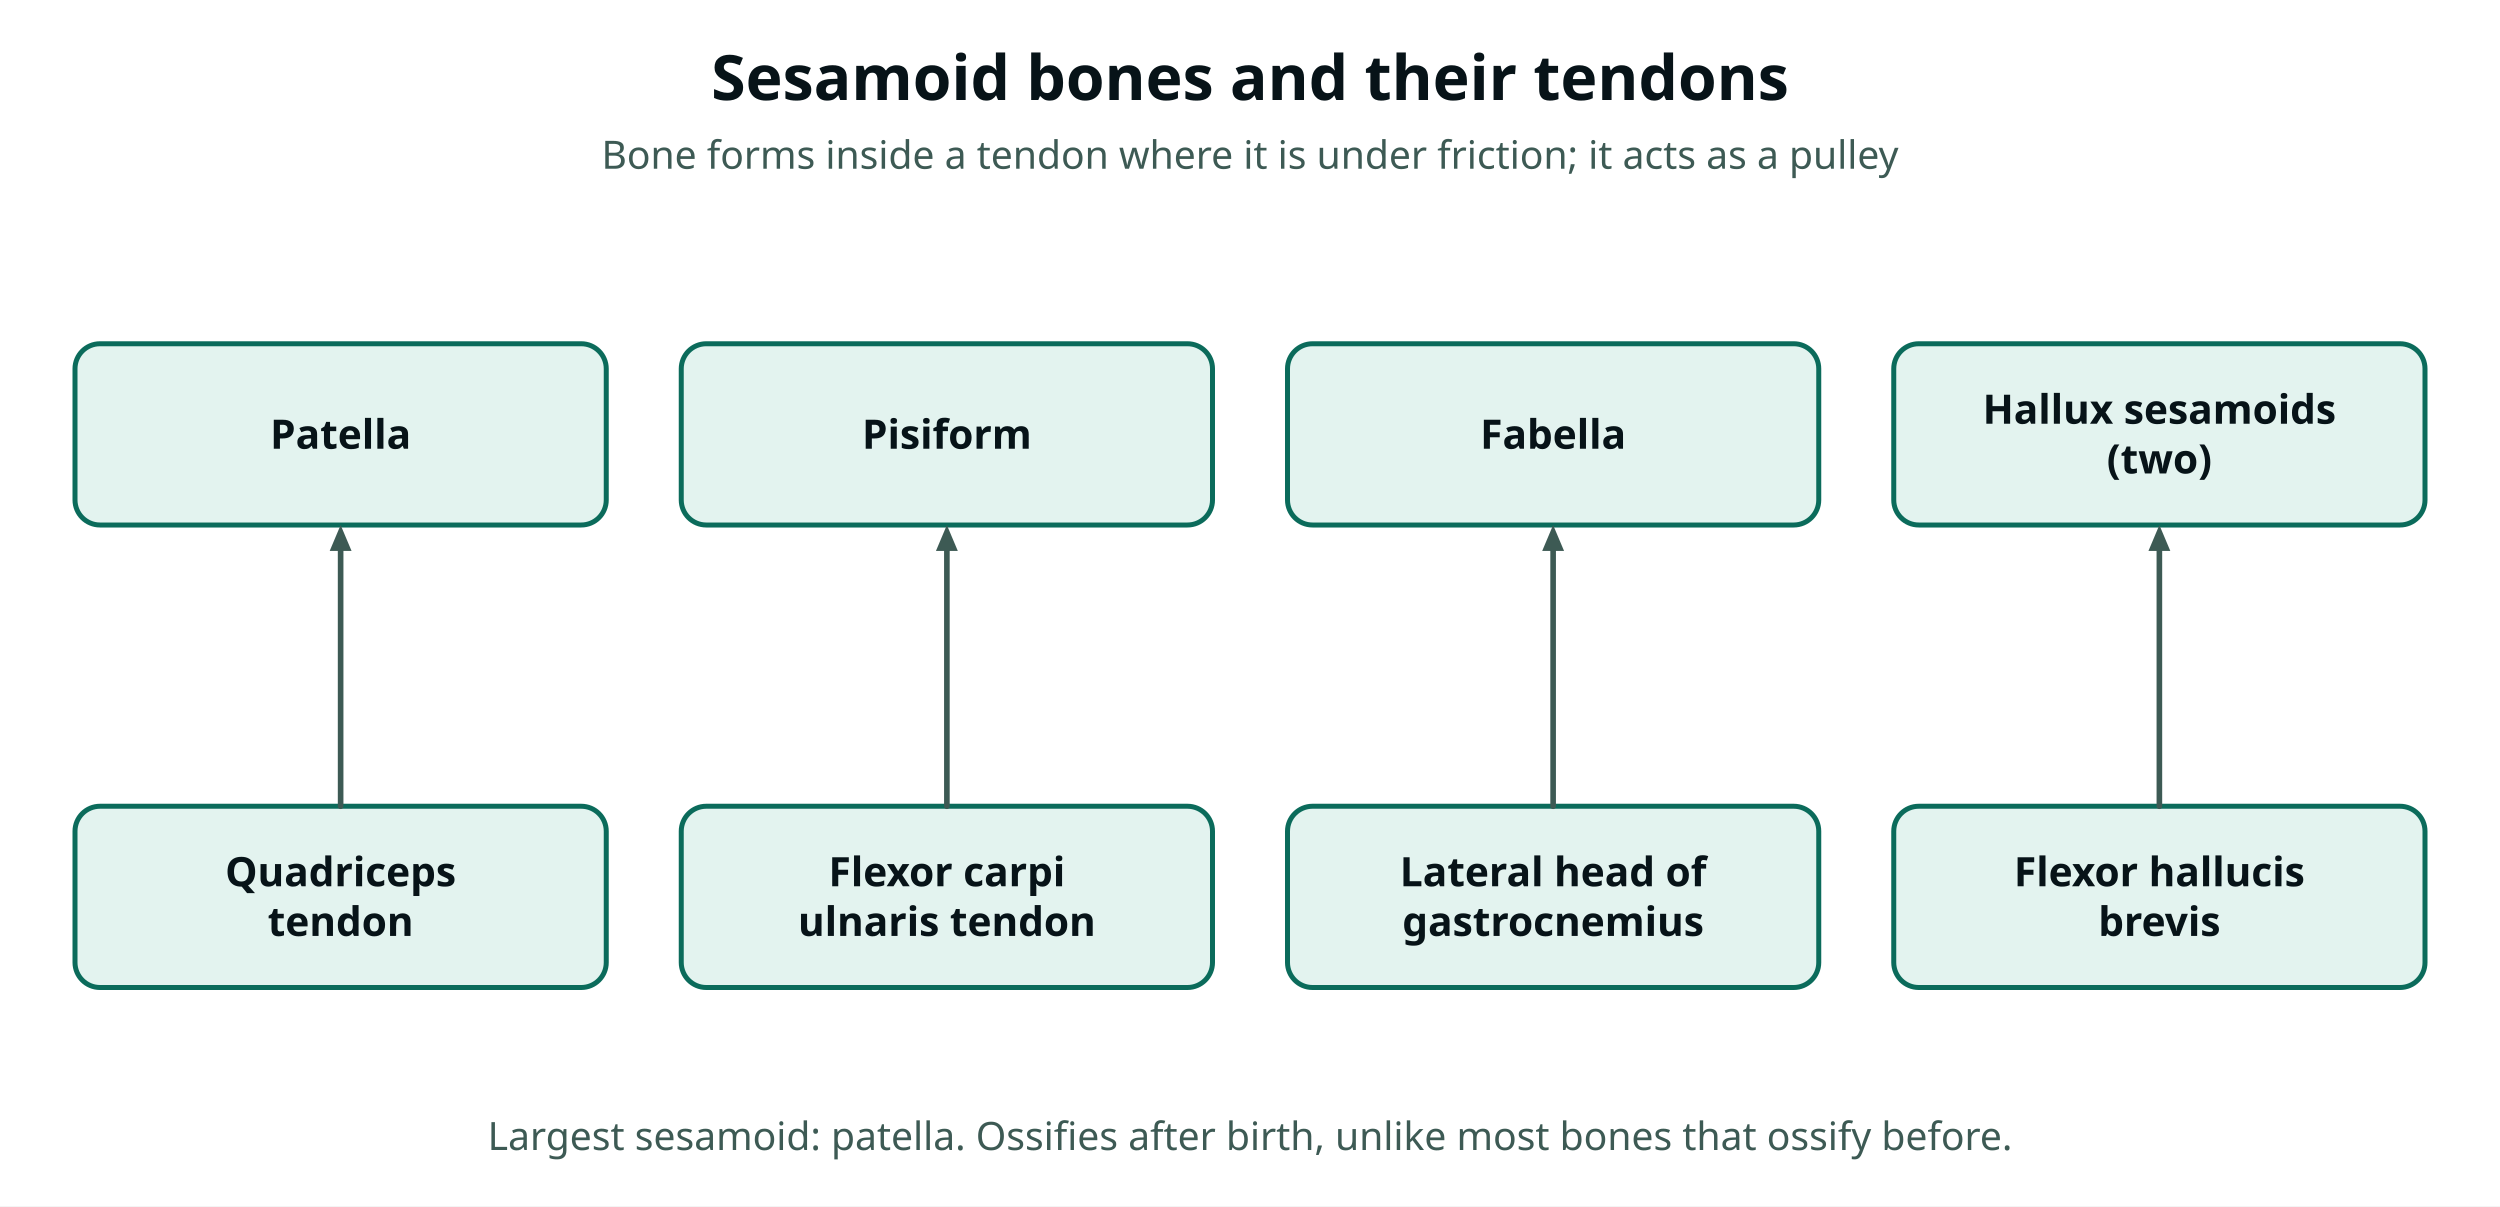
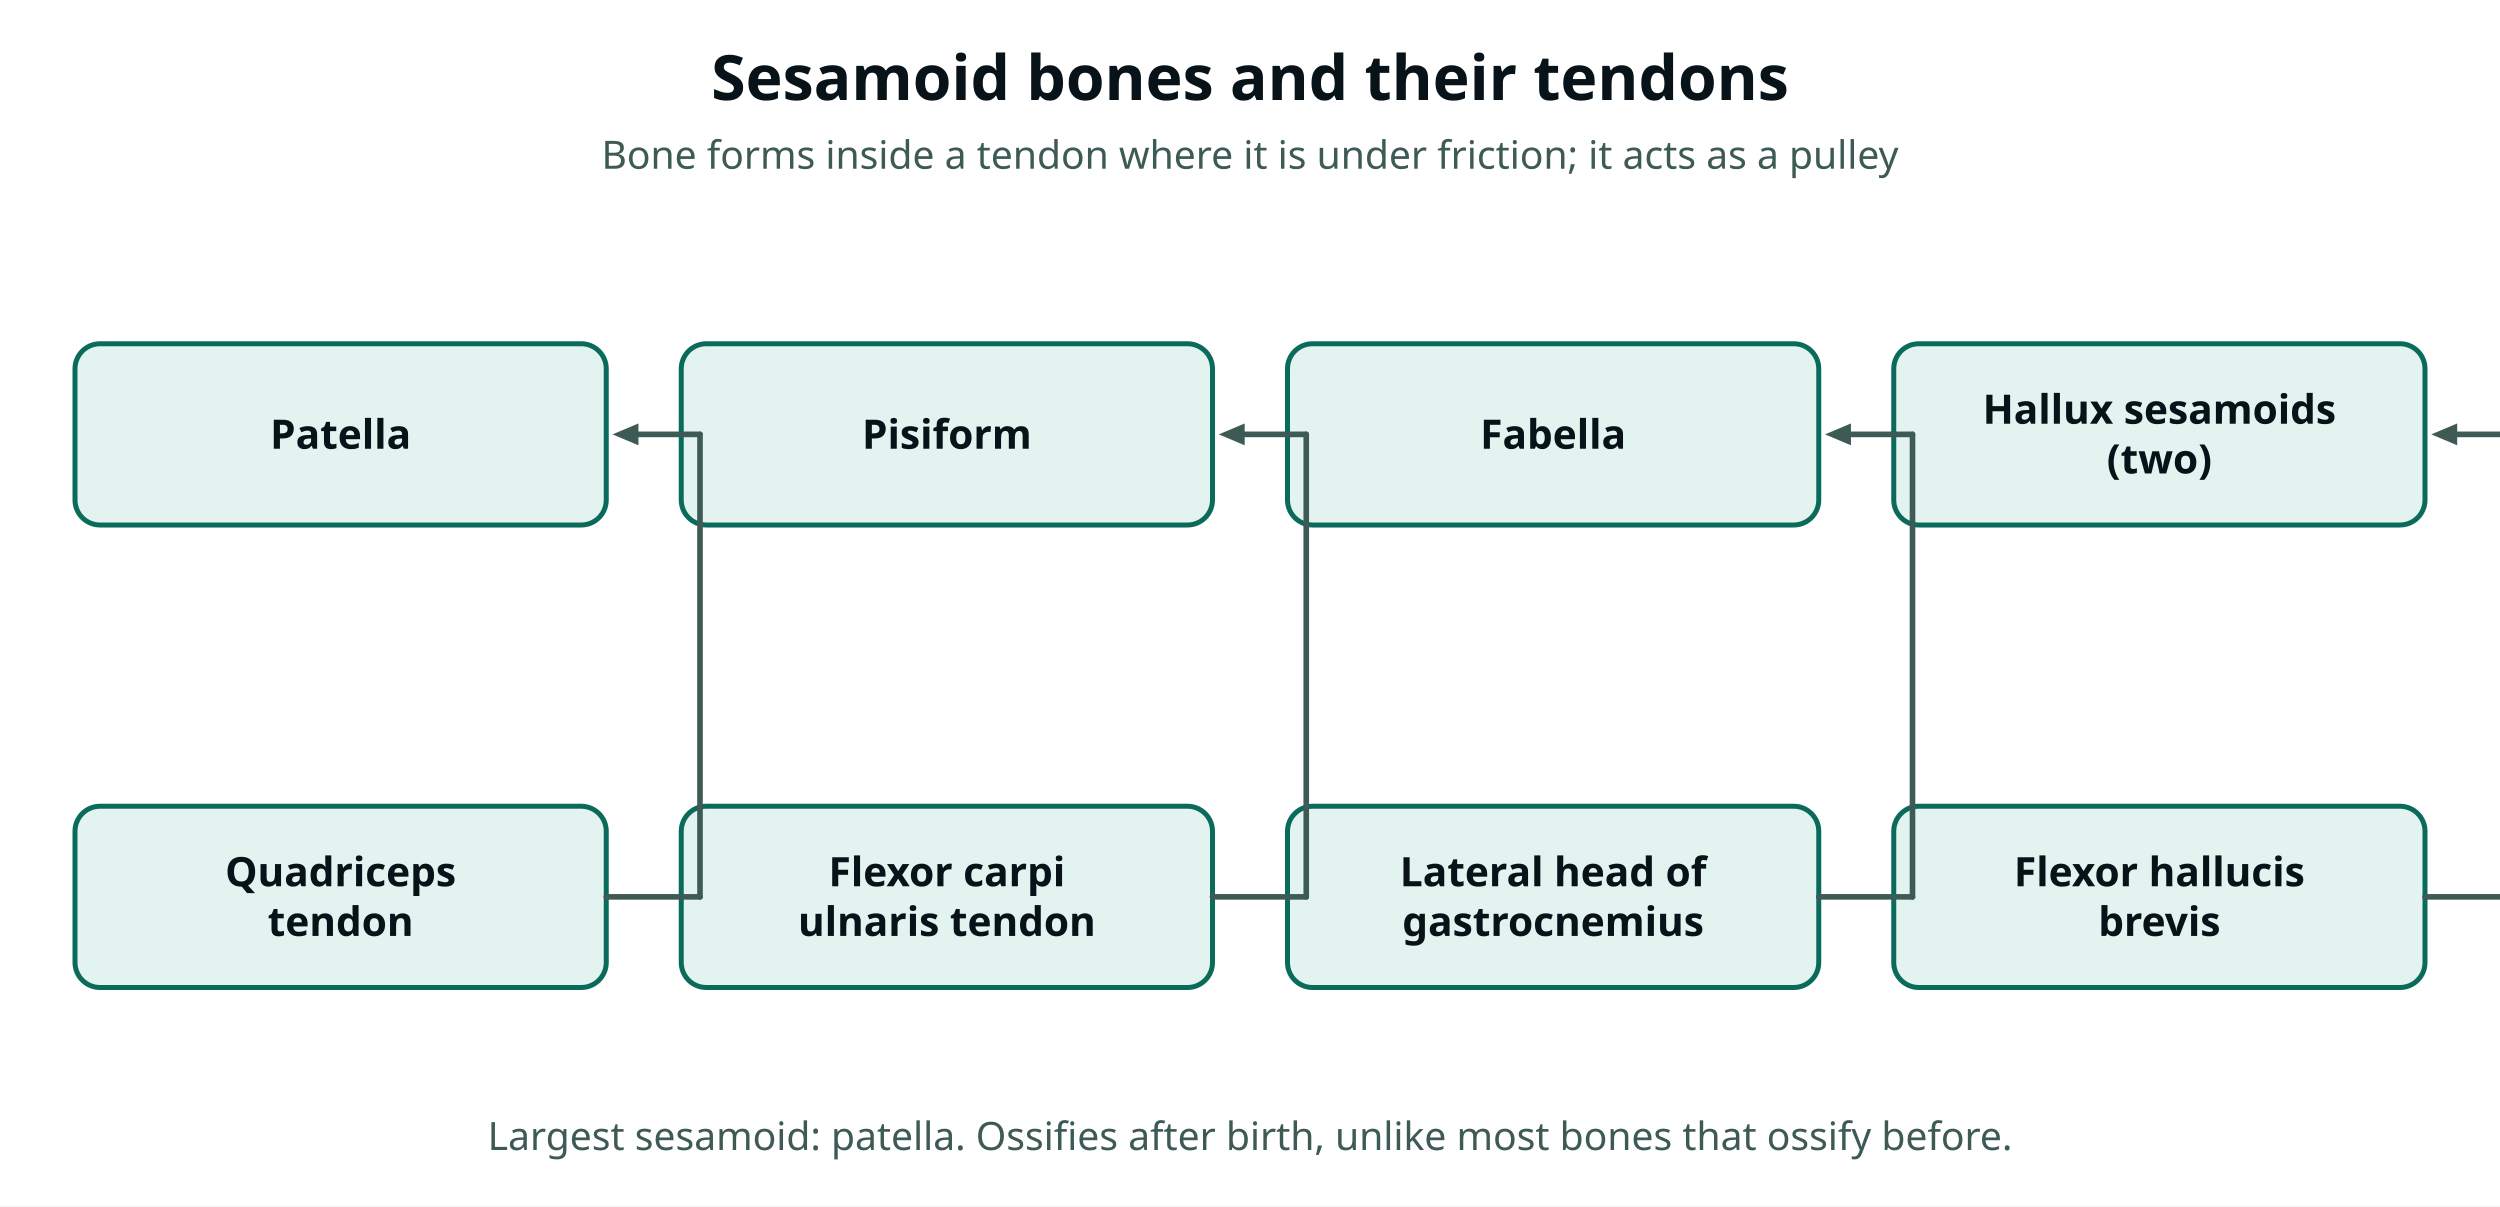
<svg xmlns="http://www.w3.org/2000/svg" viewBox="0 0 800 386" role="img" aria-labelledby="t d">
  <rect width="800" height="386" fill="#FFFFFF" />
  <text x="400.0" y="32.0" font-size="20" font-weight="700" text-anchor="middle" fill="#071318" font-family="system-ui,sans-serif">Sesamoid bones and their tendons</text>
  <text x="400.0" y="54.0" font-size="12.5" font-weight="400" text-anchor="middle" fill="#3D5A54" font-family="system-ui,sans-serif">Bone forms inside a tendon where it is under friction; it acts as a pulley</text>
  <rect x="24.0" y="110.0" width="170.0" height="58.0" rx="8" fill="#E3F3EF" stroke="#0B6B5B" stroke-width="1.6" />
  <text x="109.0" y="143.6" font-size="13" font-weight="600" text-anchor="middle" fill="#071318" font-family="system-ui,sans-serif">Patella</text>
  <rect x="218.0" y="110.0" width="170.0" height="58.0" rx="8" fill="#E3F3EF" stroke="#0B6B5B" stroke-width="1.6" />
  <text x="303.0" y="143.6" font-size="13" font-weight="600" text-anchor="middle" fill="#071318" font-family="system-ui,sans-serif">Pisiform</text>
  <rect x="412.0" y="110.0" width="170.0" height="58.0" rx="8" fill="#E3F3EF" stroke="#0B6B5B" stroke-width="1.6" />
  <text x="497.0" y="143.6" font-size="13" font-weight="600" text-anchor="middle" fill="#071318" font-family="system-ui,sans-serif">Fabella</text>
  <rect x="606.0" y="110.0" width="170.0" height="58.0" rx="8" fill="#E3F3EF" stroke="#0B6B5B" stroke-width="1.6" />
  <text x="691.0" y="135.6" font-size="13" font-weight="600" text-anchor="middle" fill="#071318" font-family="system-ui,sans-serif">Hallux sesamoids</text>
  <text x="691.0" y="151.5" font-size="13" font-weight="600" text-anchor="middle" fill="#071318" font-family="system-ui,sans-serif">(two)</text>
  <rect x="24.0" y="258.0" width="170.0" height="58.0" rx="8" fill="#E3F3EF" stroke="#0B6B5B" stroke-width="1.6" />
  <text x="109.0" y="283.6" font-size="13" font-weight="600" text-anchor="middle" fill="#071318" font-family="system-ui,sans-serif">Quadriceps</text>
  <text x="109.0" y="299.5" font-size="13" font-weight="600" text-anchor="middle" fill="#071318" font-family="system-ui,sans-serif">tendon</text>
  <rect x="218.0" y="258.0" width="170.0" height="58.0" rx="8" fill="#E3F3EF" stroke="#0B6B5B" stroke-width="1.6" />
  <text x="303.0" y="283.6" font-size="13" font-weight="600" text-anchor="middle" fill="#071318" font-family="system-ui,sans-serif">Flexor carpi</text>
  <text x="303.0" y="299.5" font-size="13" font-weight="600" text-anchor="middle" fill="#071318" font-family="system-ui,sans-serif">ulnaris tendon</text>
  <rect x="412.0" y="258.0" width="170.0" height="58.0" rx="8" fill="#E3F3EF" stroke="#0B6B5B" stroke-width="1.6" />
  <text x="497.0" y="283.6" font-size="13" font-weight="600" text-anchor="middle" fill="#071318" font-family="system-ui,sans-serif">Lateral head of</text>
  <text x="497.0" y="299.5" font-size="13" font-weight="600" text-anchor="middle" fill="#071318" font-family="system-ui,sans-serif">gastrocnemius</text>
  <rect x="606.0" y="258.0" width="170.0" height="58.0" rx="8" fill="#E3F3EF" stroke="#0B6B5B" stroke-width="1.6" />
  <text x="691.0" y="283.6" font-size="13" font-weight="600" text-anchor="middle" fill="#071318" font-family="system-ui,sans-serif">Flexor hallucis</text>
  <text x="691.0" y="299.5" font-size="13" font-weight="600" text-anchor="middle" fill="#071318" font-family="system-ui,sans-serif">brevis</text>
-   <line x1="109.0" y1="258.0" x2="109.0" y2="175.2" stroke="#3D5A54" stroke-width="1.8" stroke-linecap="round" />
-   <path d="M109.0 168.0 L112.5 176.3 L105.5 176.3 Z" fill="#3D5A54" />
-   <line x1="303.0" y1="258.0" x2="303.0" y2="175.2" stroke="#3D5A54" stroke-width="1.8" stroke-linecap="round" />
-   <path d="M303.0 168.0 L306.5 176.3 L299.5 176.3 Z" fill="#3D5A54" />
-   <line x1="497.0" y1="258.0" x2="497.0" y2="175.2" stroke="#3D5A54" stroke-width="1.8" stroke-linecap="round" />
-   <path d="M497.0 168.0 L500.5 176.3 L493.5 176.3 Z" fill="#3D5A54" />
-   <line x1="691.0" y1="258.0" x2="691.0" y2="175.2" stroke="#3D5A54" stroke-width="1.8" stroke-linecap="round" />
-   <path d="M691.0 168.0 L694.5 176.3 L687.5 176.3 Z" fill="#3D5A54" />
+   <line x1="194.0" y1="287.0" x2="224.0" y2="287.0" stroke="#3D5A54" stroke-width="1.8" stroke-linecap="round" />
+   <line x1="224.0" y1="287.0" x2="224.0" y2="139.0" stroke="#3D5A54" stroke-width="1.8" stroke-linecap="round" />
+   <line x1="224.0" y1="139.0" x2="203.2" y2="139.0" stroke="#3D5A54" stroke-width="1.8" stroke-linecap="round" />
+   <path d="M196.0 139.0 L204.3 135.5 L204.3 142.5 Z" fill="#3D5A54" />
+   <line x1="388.0" y1="287.0" x2="418.0" y2="287.0" stroke="#3D5A54" stroke-width="1.8" stroke-linecap="round" />
+   <line x1="418.0" y1="287.0" x2="418.0" y2="139.0" stroke="#3D5A54" stroke-width="1.8" stroke-linecap="round" />
+   <line x1="418.0" y1="139.0" x2="397.2" y2="139.0" stroke="#3D5A54" stroke-width="1.8" stroke-linecap="round" />
+   <path d="M390.0 139.0 L398.3 135.5 L398.3 142.5 Z" fill="#3D5A54" />
+   <line x1="582.0" y1="287.0" x2="612.0" y2="287.0" stroke="#3D5A54" stroke-width="1.8" stroke-linecap="round" />
+   <line x1="612.0" y1="287.0" x2="612.0" y2="139.0" stroke="#3D5A54" stroke-width="1.8" stroke-linecap="round" />
+   <line x1="612.0" y1="139.0" x2="591.2" y2="139.0" stroke="#3D5A54" stroke-width="1.8" stroke-linecap="round" />
+   <path d="M584.0 139.0 L592.3 135.5 L592.3 142.5 Z" fill="#3D5A54" />
+   <line x1="776.0" y1="287.0" x2="806.0" y2="287.0" stroke="#3D5A54" stroke-width="1.8" stroke-linecap="round" />
+   <line x1="806.0" y1="287.0" x2="806.0" y2="139.0" stroke="#3D5A54" stroke-width="1.8" stroke-linecap="round" />
+   <line x1="806.0" y1="139.0" x2="785.2" y2="139.0" stroke="#3D5A54" stroke-width="1.8" stroke-linecap="round" />
+   <path d="M778.0 139.0 L786.3 135.5 L786.3 142.5 Z" fill="#3D5A54" />
  <text x="400.0" y="368.0" font-size="12.5" font-weight="500" text-anchor="middle" fill="#3D5A54" font-family="system-ui,sans-serif">Largest sesamoid: patella. Ossifies after birth, unlike most bones that ossify before.</text>
</svg>
